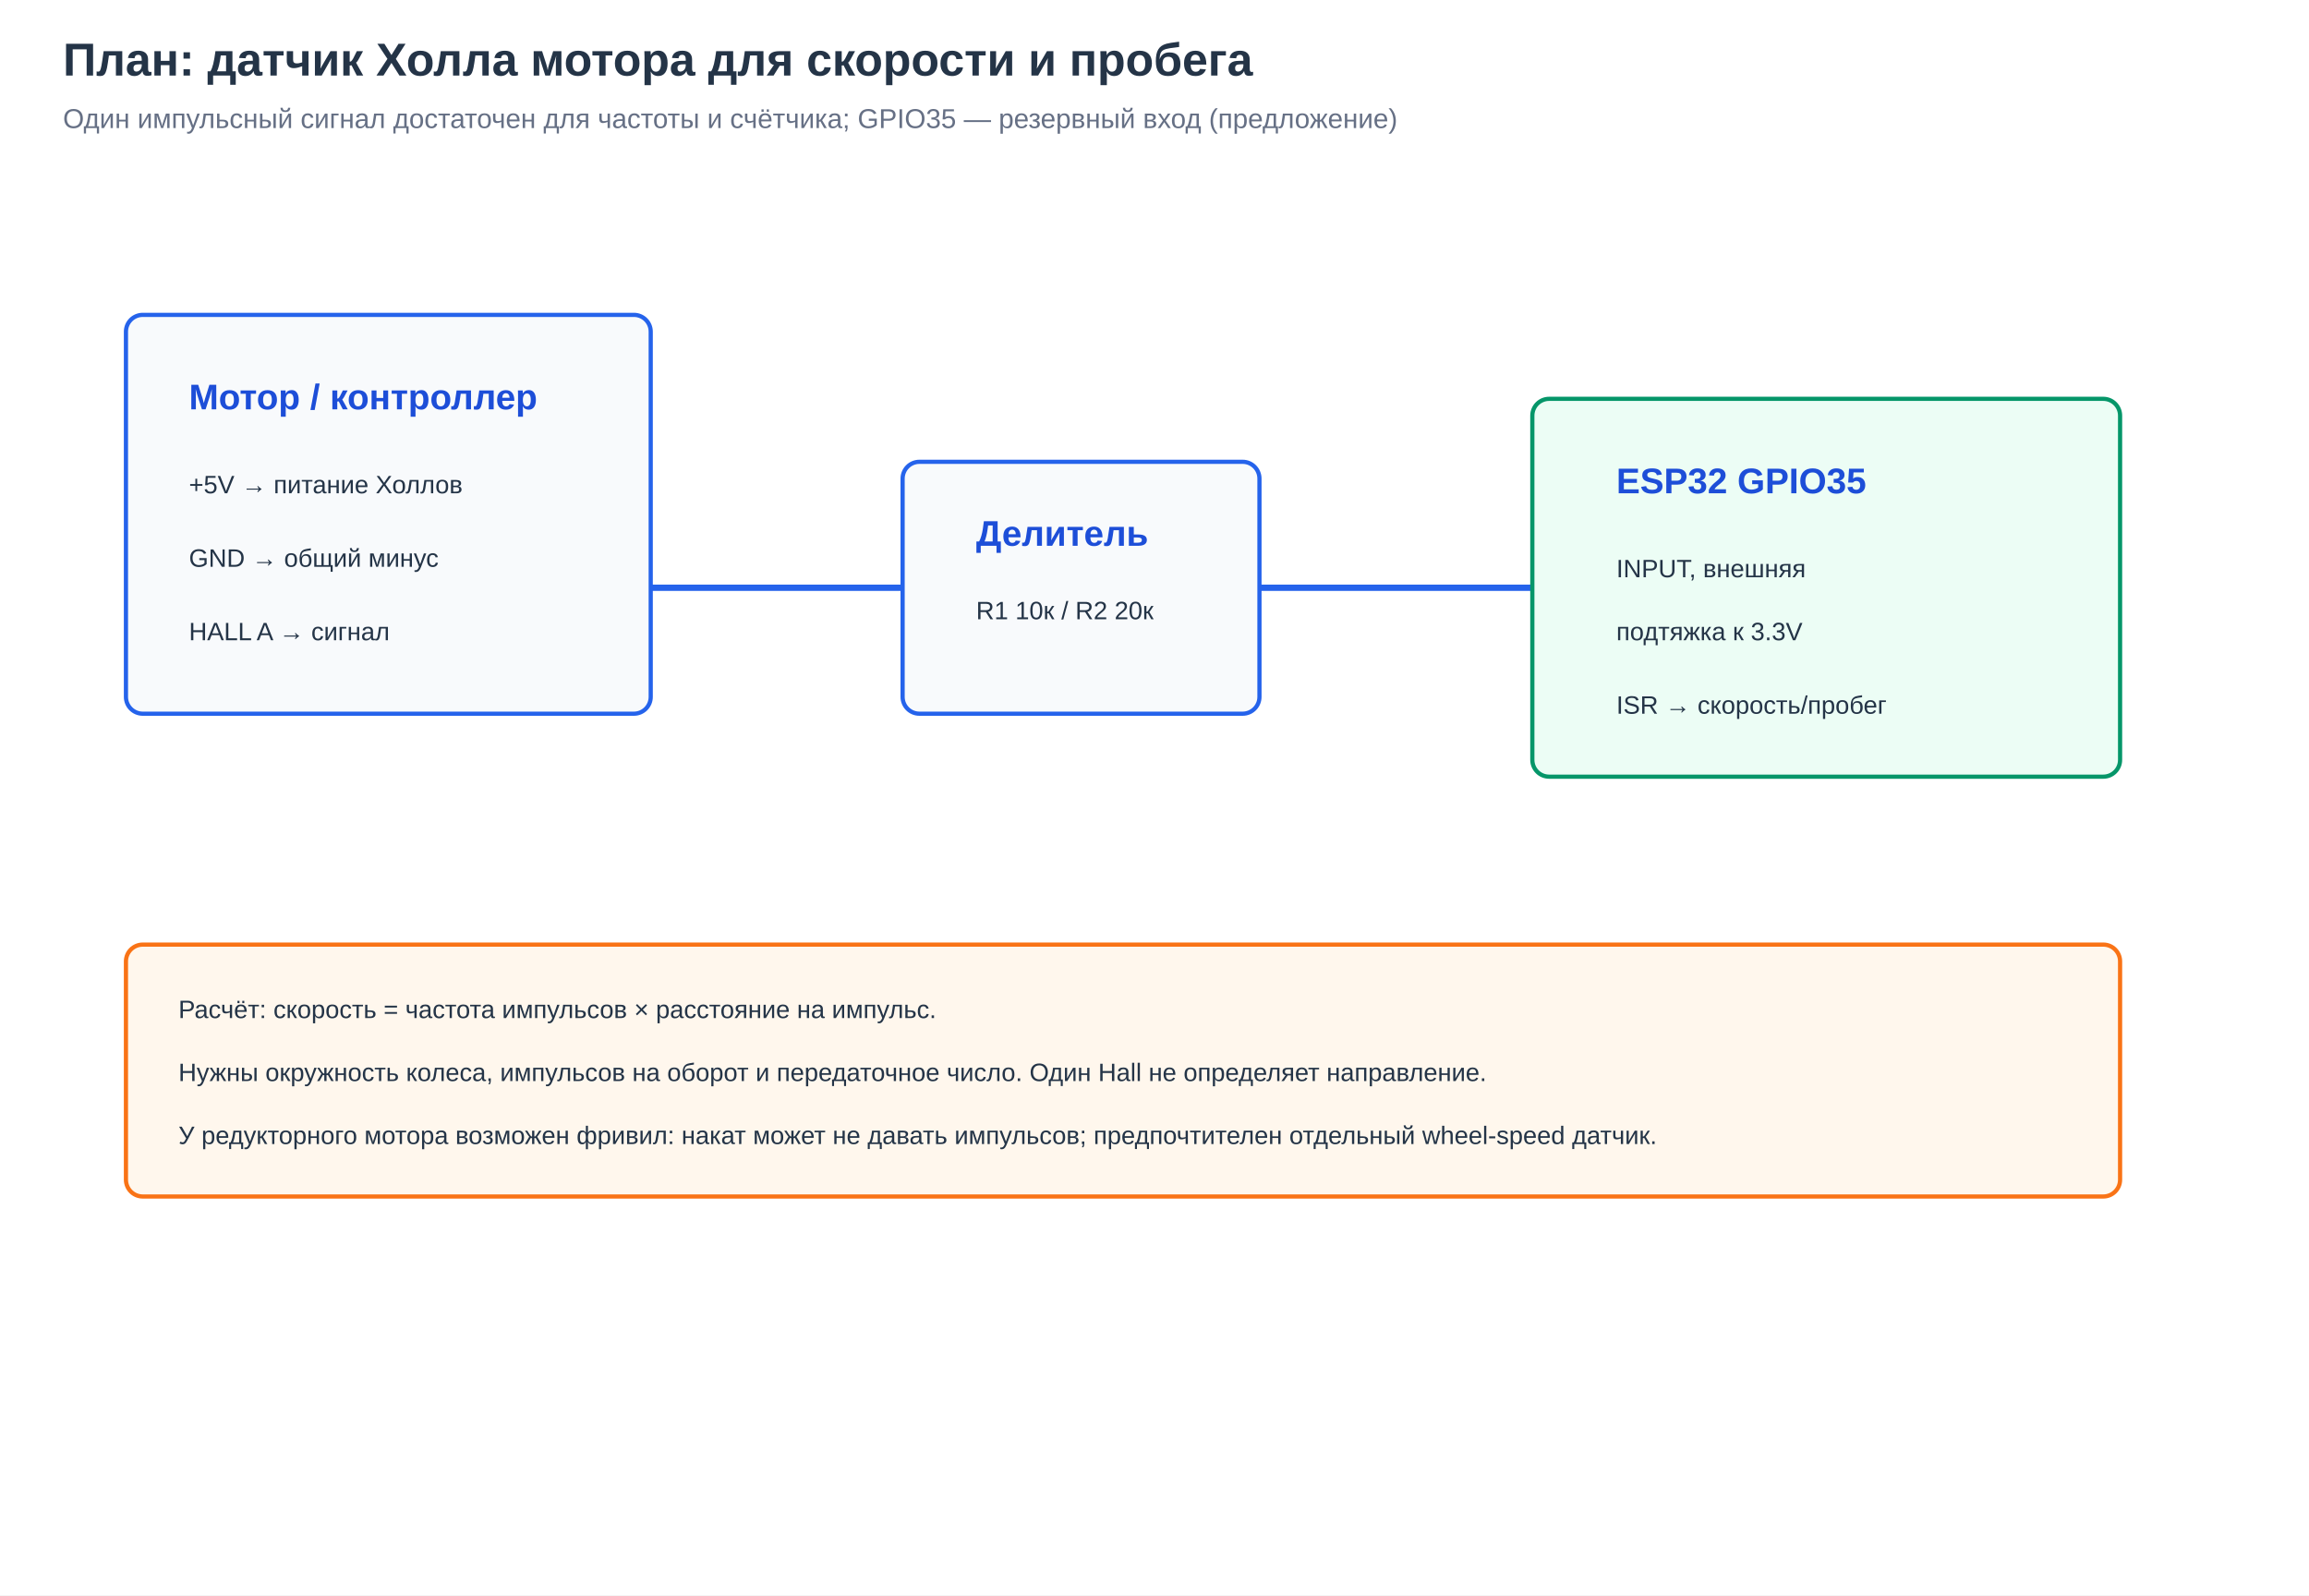
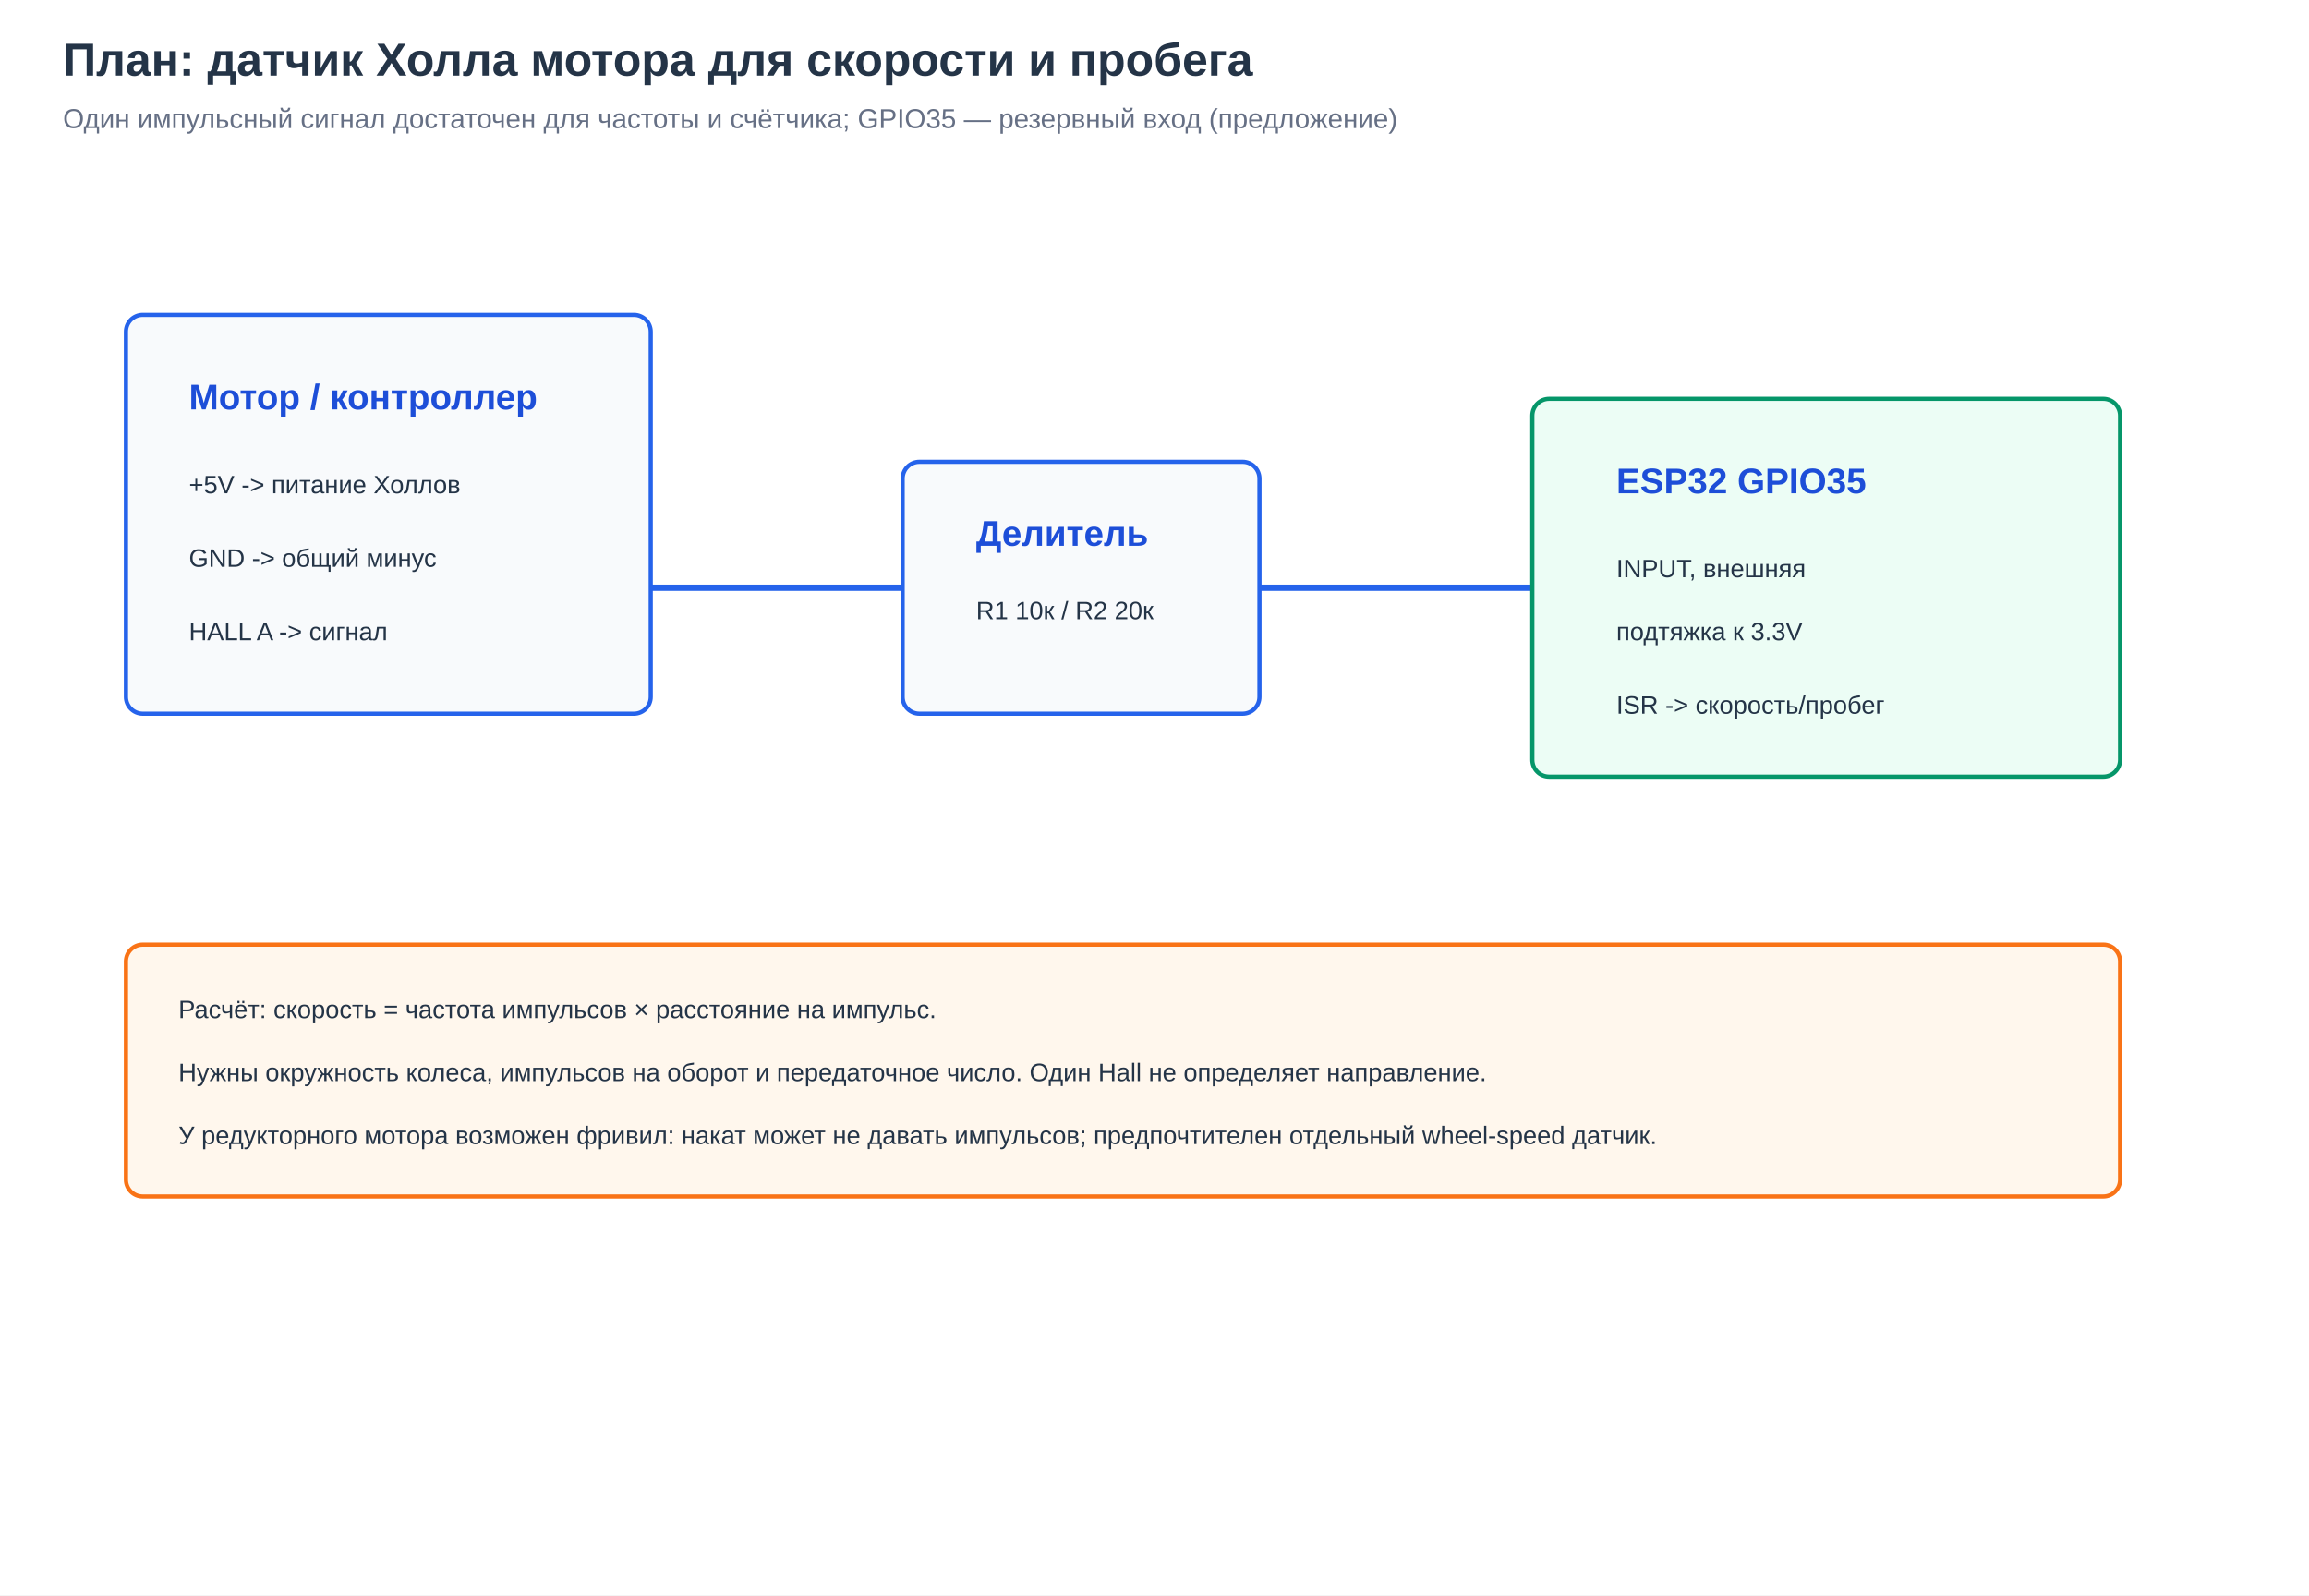
<svg xmlns="http://www.w3.org/2000/svg" width="1100" height="760" viewBox="0 0 1100 760">
  <style>text{font-family:Arial,sans-serif;fill:#243447}.title{font-size:22px;font-weight:bold}.sub{font-size:13px;fill:#667085}.head{font-size:17px;font-weight:bold;fill:#1d4ed8}.box{fill:#f8fafc;stroke:#2563eb;stroke-width:2}.actual{fill:#ecfdf5;stroke:#059669;stroke-width:2}.warn{fill:#fff7ed;stroke:#f97316;stroke-width:2}.line{stroke:#2563eb;stroke-width:3}</style>
  <rect width="1100" height="760" fill="#fff" />
  <text x="30" y="36" class="title">План: датчик Холла мотора для скорости и пробега</text>
  <text x="30" y="61" class="sub">Один импульсный сигнал достаточен для частоты и счётчика; GPIO35 — резервный вход (предложение)</text>
  <rect x="60" y="150" width="250" height="190" class="box" rx="8" />
  <text x="90" y="195" class="head">Мотор / контроллер</text>
-   <text x="90" y="235">+5V → питание Холлов</text>
-   <text x="90" y="270">GND → общий минус</text>
-   <text x="90" y="305">HALL A → сигнал</text>
+   <text x="90" y="235">+5V -&gt; питание Холлов</text>
+   <text x="90" y="270">GND -&gt; общий минус</text>
+   <text x="90" y="305">HALL A -&gt; сигнал</text>
  <path d="M310 280h120" class="line" />
  <rect x="430" y="220" width="170" height="120" class="box" rx="8" />
  <text x="465" y="260" class="head">Делитель</text>
  <text x="465" y="295">R1 10к / R2 20к</text>
  <path d="M600 280h130" class="line" />
  <rect x="730" y="190" width="280" height="180" class="actual" rx="8" />
  <text x="770" y="235" class="head">ESP32 GPIO35</text>
  <text x="770" y="275">INPUT, внешняя</text>
  <text x="770" y="305">подтяжка к 3.3V</text>
-   <text x="770" y="340">ISR → скорость/пробег</text>
+   <text x="770" y="340">ISR -&gt; скорость/пробег</text>
  <rect x="60" y="450" width="950" height="120" class="warn" rx="8" />
  <text x="85" y="485">Расчёт: скорость = частота импульсов × расстояние на импульс.</text>
  <text x="85" y="515">Нужны окружность колеса, импульсов на оборот и передаточное число. Один Hall не определяет направление.</text>
  <text x="85" y="545">У редукторного мотора возможен фривил: накат может не давать импульсов; предпочтителен отдельный wheel-speed датчик.</text>
</svg>
